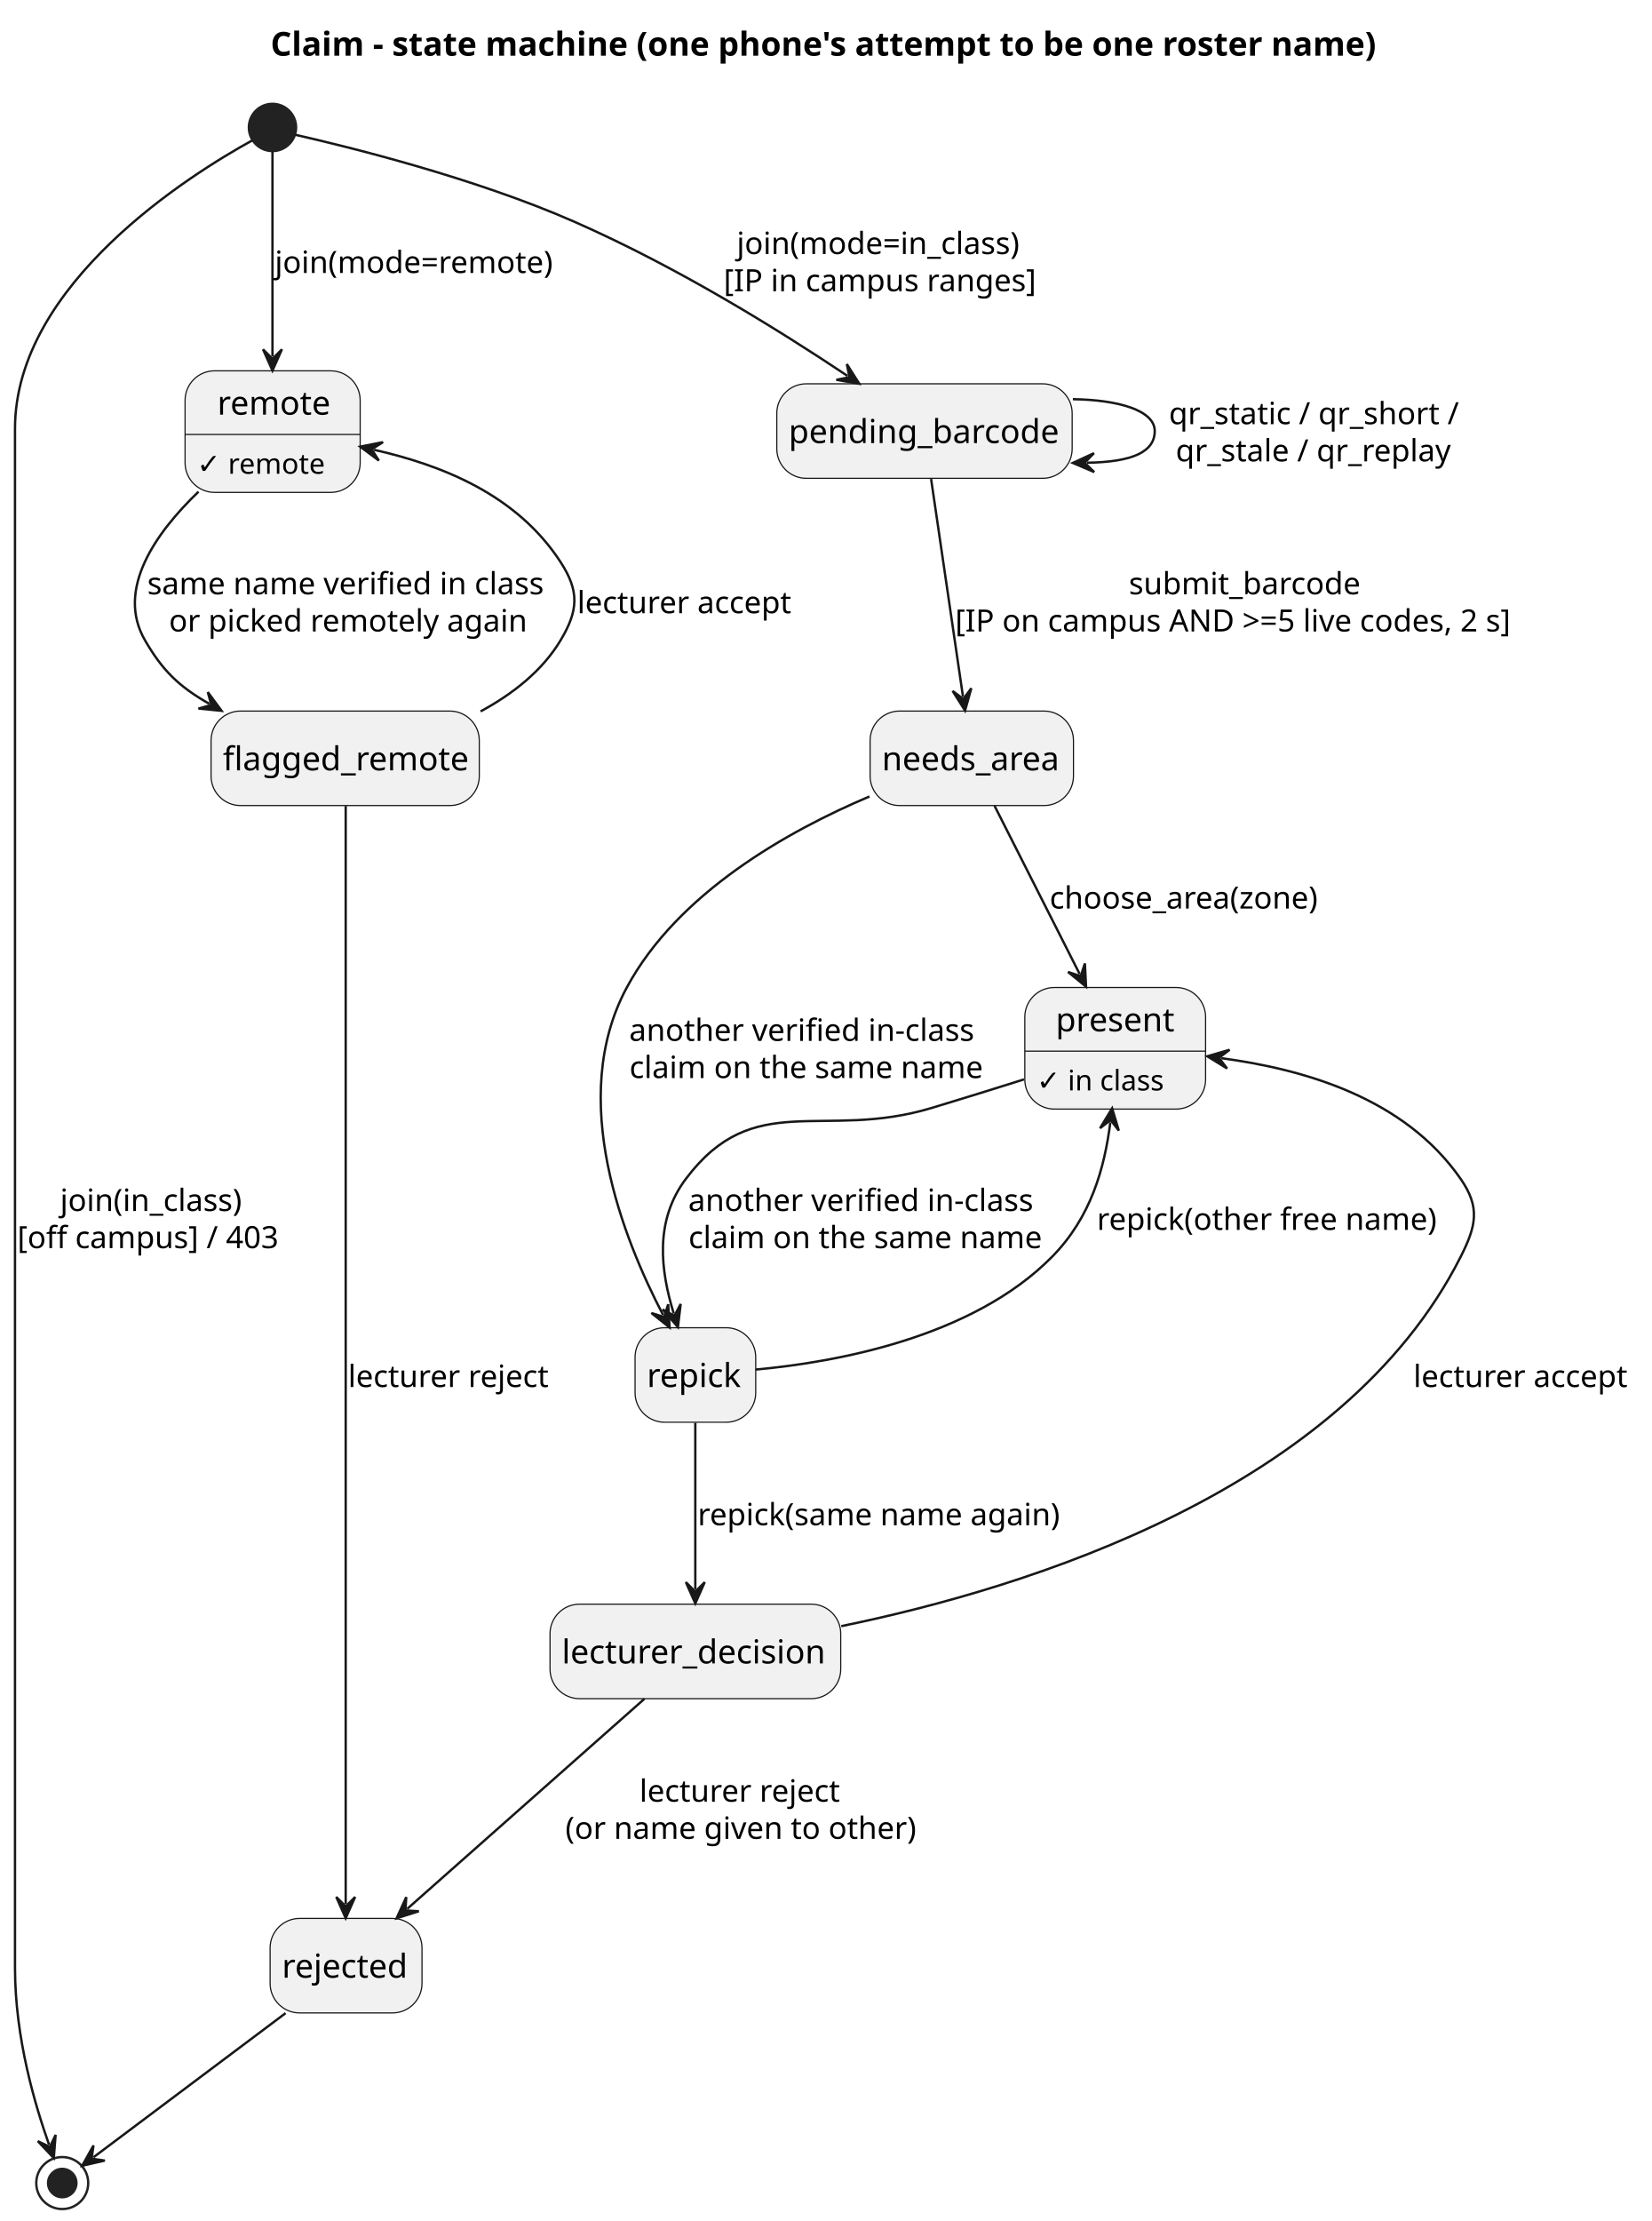
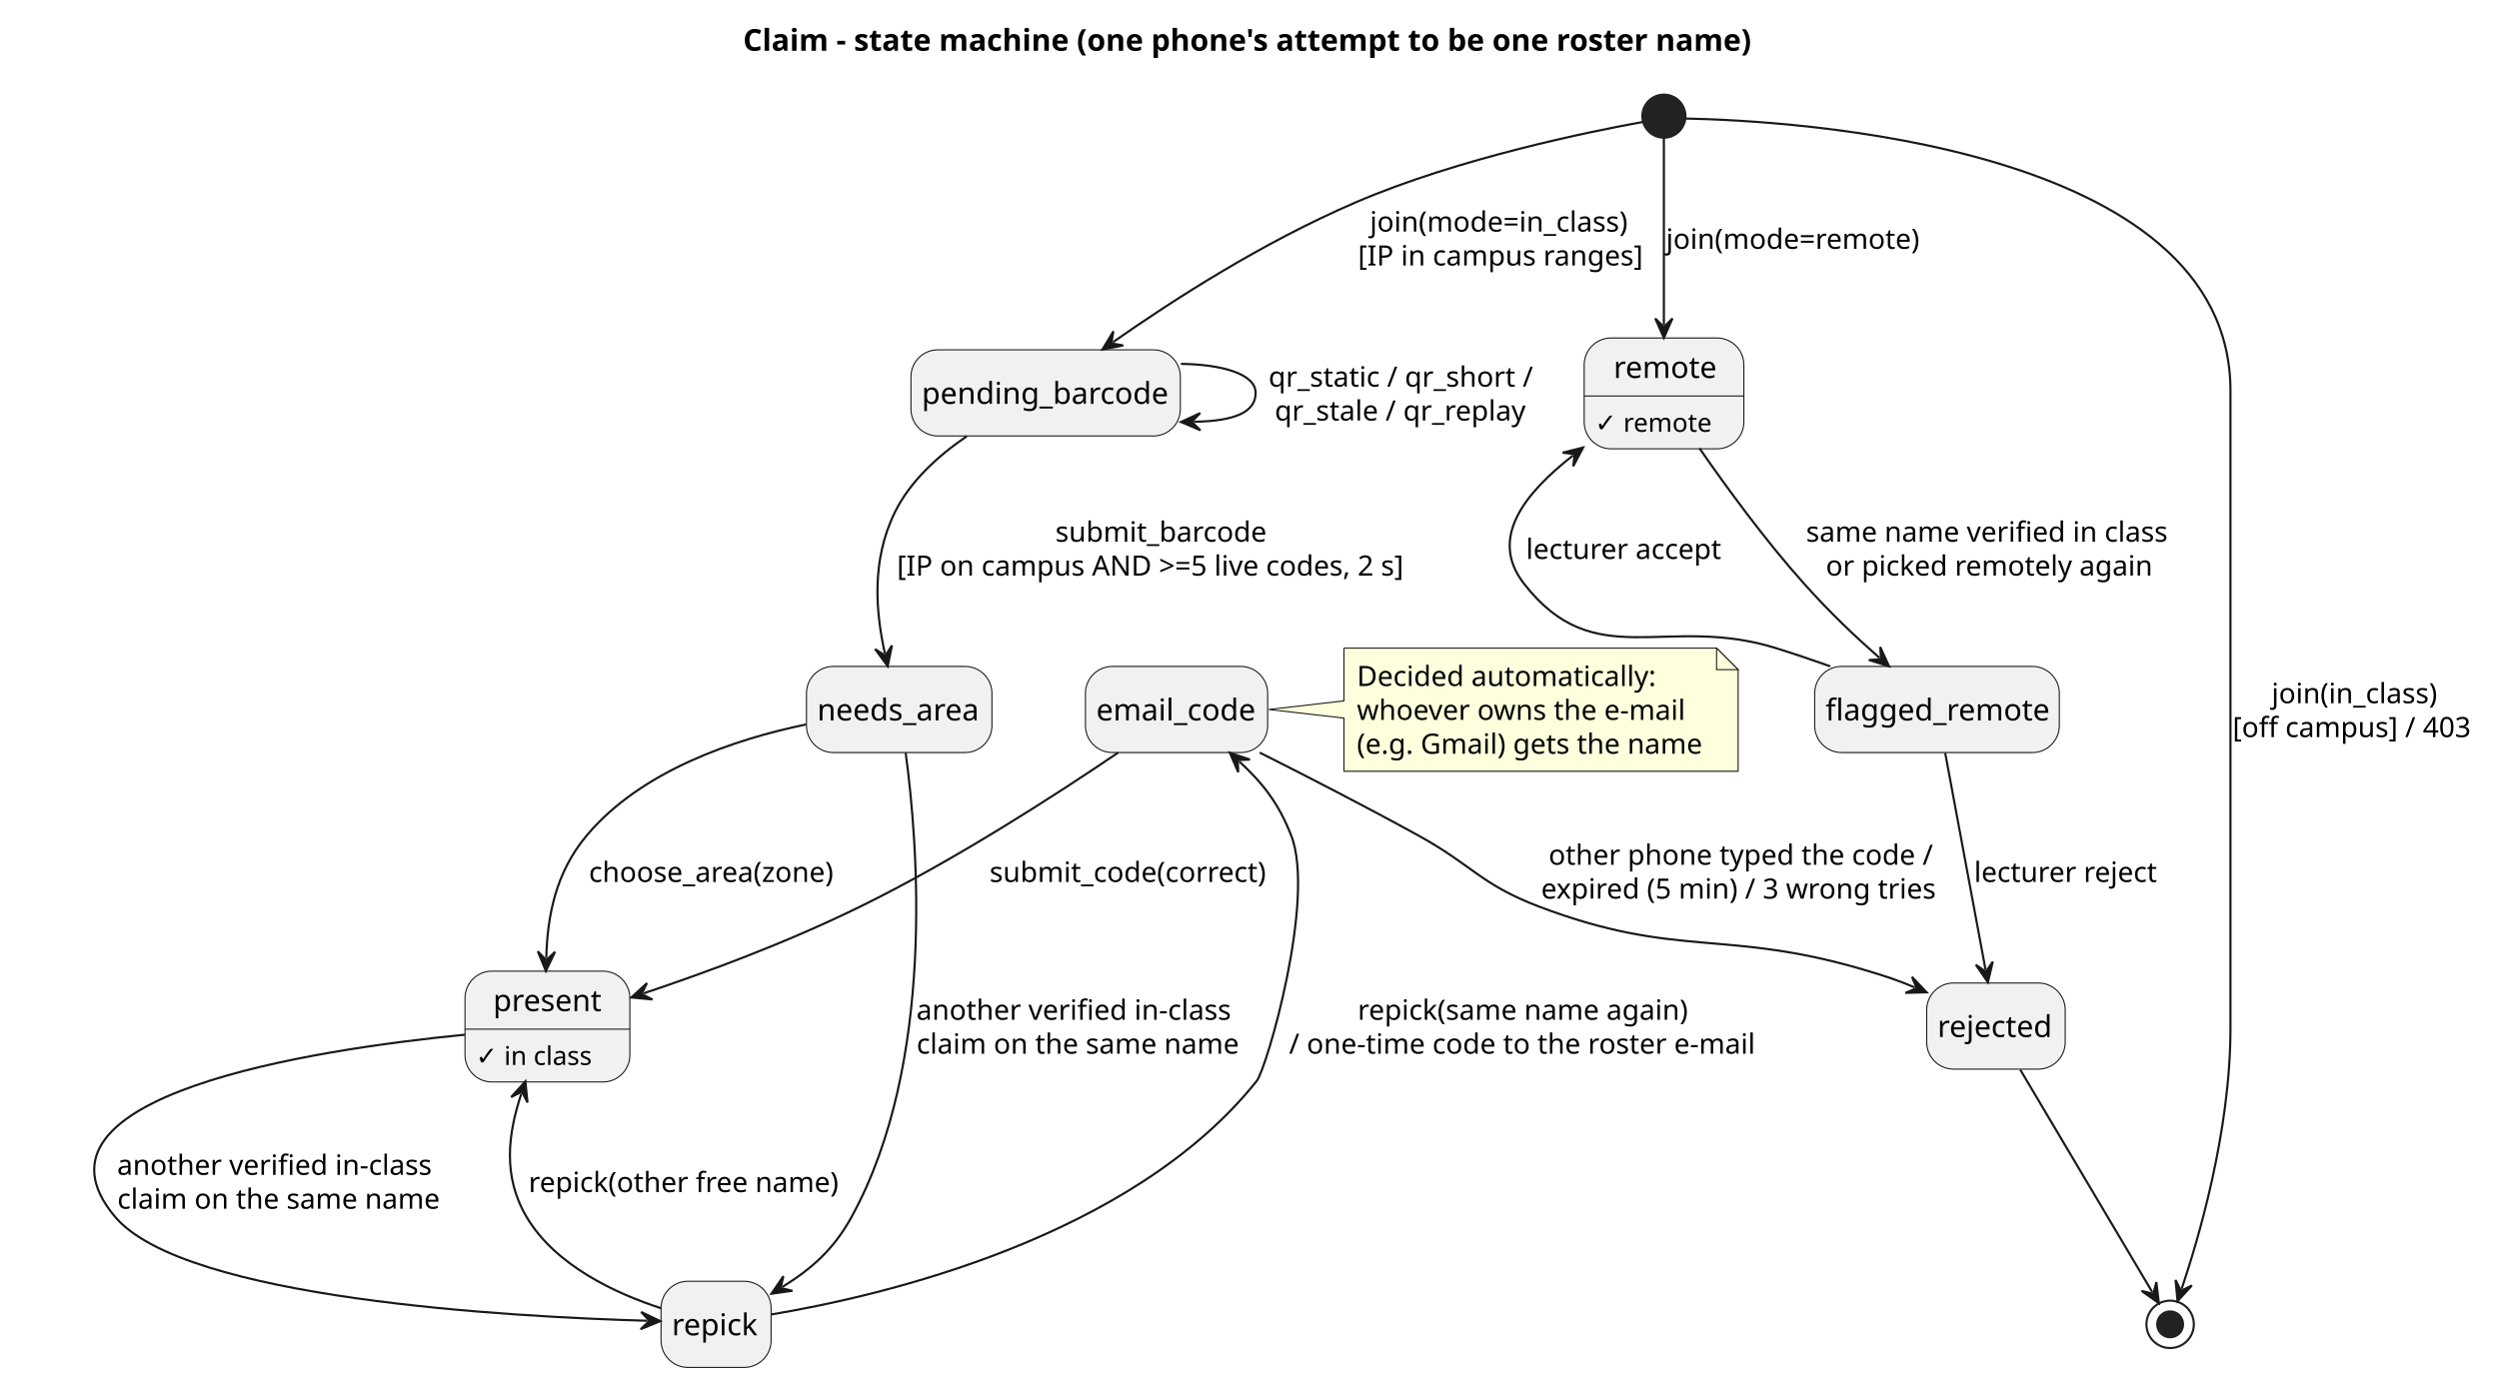
- <svg xmlns="http://www.w3.org/2000/svg" contentStyleType="text/css" height="940px" preserveAspectRatio="none" style="width:699px;height:940px;background:#FFFFFF;" version="1.1" viewBox="0 0 699 940" width="699px" zoomAndPan="magnify">
+ <svg xmlns="http://www.w3.org/2000/svg" contentStyleType="text/css" height="640px" preserveAspectRatio="none" style="width:1160px;height:640px;background:#FFFFFF;" version="1.1" viewBox="0 0 1160 640" width="1160px" zoomAndPan="magnify">
  <defs />
  <g>
-     <text fill="#000000" font-family="sans-serif" font-size="14" font-weight="bold" lengthAdjust="spacing" textLength="456.326" x="114.544" y="23.562">Claim - state machine (one phone's attempt to be one roster name)</text>
-     <ellipse cx="115.35" cy="53.94" fill="#222222" rx="10" ry="10" style="stroke:#222222;stroke-width:1.0;" />
+     <text fill="#000000" font-family="sans-serif" font-size="14" font-weight="bold" lengthAdjust="spacing" textLength="456.326" x="344.915" y="23.562">Claim - state machine (one phone's attempt to be one roster name)</text>
+     <ellipse cx="772.35" cy="53.94" fill="#222222" rx="10" ry="10" style="stroke:#222222;stroke-width:1.0;" />
    <g id="remote">
-       <rect fill="#F1F1F1" height="51.459" rx="12.5" ry="12.5" style="stroke:#181818;stroke-width:0.5;" width="74.129" x="78.35" y="156.94" />
-       <line style="stroke:#181818;stroke-width:0.5;" x1="78.35" x2="152.479" y1="183.879" y2="183.879" />
-       <text fill="#000000" font-family="sans-serif" font-size="14" lengthAdjust="spacing" textLength="46.833" x="91.998" y="175.502">remote</text>
-       <text fill="#000000" font-family="sans-serif" font-size="12" lengthAdjust="spacing" textLength="54.129" x="83.35" y="200.504">✓ remote</text>
+       <rect fill="#F1F1F1" height="51.459" rx="12.5" ry="12.5" style="stroke:#181818;stroke-width:0.5;" width="74.129" x="735.35" y="156.94" />
+       <line style="stroke:#181818;stroke-width:0.5;" x1="735.35" x2="809.479" y1="183.879" y2="183.879" />
+       <text fill="#000000" font-family="sans-serif" font-size="14" lengthAdjust="spacing" textLength="46.833" x="748.998" y="175.502">remote</text>
+       <text fill="#000000" font-family="sans-serif" font-size="12" lengthAdjust="spacing" textLength="54.129" x="740.35" y="200.504">✓ remote</text>
    </g>
-     <rect fill="#F1F1F1" height="40" rx="12.5" ry="12.5" style="stroke:#181818;stroke-width:0.5;" width="125.042" x="328.85" y="162.44" />
-     <text fill="#000000" font-family="sans-serif" font-size="14" lengthAdjust="spacing" textLength="115.042" x="333.85" y="187.532">pending_barcode</text>
-     <ellipse cx="26.35" cy="923.939" fill="none" rx="11" ry="11" style="stroke:#222222;stroke-width:1.0;" />
-     <ellipse cx="26.35" cy="923.939" fill="#222222" rx="6" ry="6" style="stroke:#222222;stroke-width:1.0;" />
-     <rect fill="#F1F1F1" height="40" rx="12.5" ry="12.5" style="stroke:#181818;stroke-width:0.5;" width="86.098" x="368.35" y="300.94" />
-     <text fill="#000000" font-family="sans-serif" font-size="14" lengthAdjust="spacing" textLength="76.098" x="373.35" y="326.032">needs_area</text>
+     <rect fill="#F1F1F1" height="40" rx="12.5" ry="12.5" style="stroke:#181818;stroke-width:0.5;" width="125.042" x="422.85" y="162.44" />
+     <text fill="#000000" font-family="sans-serif" font-size="14" lengthAdjust="spacing" textLength="115.042" x="427.85" y="187.532">pending_barcode</text>
+     <ellipse cx="1007.35" cy="614.939" fill="none" rx="11" ry="11" style="stroke:#222222;stroke-width:1.0;" />
+     <ellipse cx="1007.35" cy="614.939" fill="#222222" rx="6" ry="6" style="stroke:#222222;stroke-width:1.0;" />
+     <rect fill="#F1F1F1" height="40" rx="12.5" ry="12.5" style="stroke:#181818;stroke-width:0.5;" width="86.098" x="374.35" y="309.44" />
+     <text fill="#000000" font-family="sans-serif" font-size="14" lengthAdjust="spacing" textLength="76.098" x="379.35" y="334.532">needs_area</text>
    <g id="present">
-       <rect fill="#F1F1F1" height="51.459" rx="12.5" ry="12.5" style="stroke:#181818;stroke-width:0.5;" width="76.525" x="433.85" y="417.94" />
-       <line style="stroke:#181818;stroke-width:0.5;" x1="433.85" x2="510.376" y1="444.879" y2="444.879" />
-       <text fill="#000000" font-family="sans-serif" font-size="14" lengthAdjust="spacing" textLength="50.408" x="446.909" y="436.502">present</text>
-       <text fill="#000000" font-family="sans-serif" font-size="12" lengthAdjust="spacing" textLength="56.525" x="438.85" y="461.504">✓ in class</text>
+       <rect fill="#F1F1F1" height="51.459" rx="12.5" ry="12.5" style="stroke:#181818;stroke-width:0.5;" width="76.525" x="215.85" y="450.94" />
+       <line style="stroke:#181818;stroke-width:0.5;" x1="215.85" x2="292.375" y1="477.879" y2="477.879" />
+       <text fill="#000000" font-family="sans-serif" font-size="14" lengthAdjust="spacing" textLength="50.408" x="228.909" y="469.502">present</text>
+       <text fill="#000000" font-family="sans-serif" font-size="12" lengthAdjust="spacing" textLength="56.525" x="220.85" y="494.504">✓ in class</text>
    </g>
-     <rect fill="#F1F1F1" height="40" rx="12.5" ry="12.5" style="stroke:#181818;stroke-width:0.5;" width="113.558" x="89.35" y="300.94" />
-     <text fill="#000000" font-family="sans-serif" font-size="14" lengthAdjust="spacing" textLength="103.558" x="94.35" y="326.032">flagged_remote</text>
-     <rect fill="#F1F1F1" height="40" rx="12.5" ry="12.5" style="stroke:#181818;stroke-width:0.5;" width="51.077" x="268.85" y="561.939" />
-     <text fill="#000000" font-family="sans-serif" font-size="14" lengthAdjust="spacing" textLength="41.077" x="273.85" y="587.032">repick</text>
-     <rect fill="#F1F1F1" height="40" rx="12.5" ry="12.5" style="stroke:#181818;stroke-width:0.5;" width="123.066" x="232.85" y="678.939" />
-     <text fill="#000000" font-family="sans-serif" font-size="14" lengthAdjust="spacing" textLength="113.066" x="237.85" y="704.032">lecturer_decision</text>
-     <rect fill="#F1F1F1" height="40" rx="12.5" ry="12.5" style="stroke:#181818;stroke-width:0.5;" width="64.298" x="114.35" y="811.939" />
-     <text fill="#000000" font-family="sans-serif" font-size="14" lengthAdjust="spacing" textLength="54.298" x="119.35" y="837.032">rejected</text>
+     <rect fill="#F1F1F1" height="40" rx="12.5" ry="12.5" style="stroke:#181818;stroke-width:0.5;" width="113.558" x="842.35" y="309.44" />
+     <text fill="#000000" font-family="sans-serif" font-size="14" lengthAdjust="spacing" textLength="103.558" x="847.35" y="334.532">flagged_remote</text>
+     <rect fill="#F1F1F1" height="40" rx="12.5" ry="12.5" style="stroke:#181818;stroke-width:0.5;" width="51.077" x="306.85" y="594.939" />
+     <text fill="#000000" font-family="sans-serif" font-size="14" lengthAdjust="spacing" textLength="41.077" x="311.85" y="620.032">repick</text>
+     <rect fill="#F1F1F1" height="40" rx="12.5" ry="12.5" style="stroke:#181818;stroke-width:0.5;" width="84.58" x="503.85" y="309.44" />
+     <text fill="#000000" font-family="sans-serif" font-size="14" lengthAdjust="spacing" textLength="74.58" x="508.85" y="334.532">email_code</text>
+     <rect fill="#F1F1F1" height="40" rx="12.5" ry="12.5" style="stroke:#181818;stroke-width:0.5;" width="64.298" x="894.35" y="456.44" />
+     <text fill="#000000" font-family="sans-serif" font-size="14" lengthAdjust="spacing" textLength="54.298" x="899.35" y="481.532">rejected</text>
+     <g id="elem_GMN27">
+       <path d="M623.85,300.94 L623.85,325.44 L588.93,329.44 L623.85,333.44 L623.85,358.128 A0,0 0 0 0 623.85,358.128 L806.817,358.128 A0,0 0 0 0 806.817,358.128 L806.817,310.94 L796.817,300.94 L623.85,300.94 A0,0 0 0 0 623.85,300.94 " fill="#FEFFDD" style="stroke:#181818;stroke-width:0.5;" />
+       <path d="M796.817,300.94 L796.817,310.94 L806.817,310.94 L796.817,300.94 " fill="#FEFFDD" style="stroke:#181818;stroke-width:0.5;" />
+       <text fill="#000000" font-family="sans-serif" font-size="13" lengthAdjust="spacing" textLength="139.89" x="629.85" y="318.533">Decided automatically:</text>
+       <text fill="#000000" font-family="sans-serif" font-size="13" lengthAdjust="spacing" textLength="155.486" x="629.85" y="334.263">whoever owns the e-mail</text>
+       <text fill="#000000" font-family="sans-serif" font-size="13" lengthAdjust="spacing" textLength="161.967" x="629.85" y="349.992">(e.g. Gmail) gets the name</text>
+     </g>
    <g id="link_*start*_remote">
-       <path d="M115.35,64.04 C115.35,83.24 115.35,122.48 115.35,150.859 " fill="none" id="*start*-to-remote" style="stroke:#181818;stroke-width:1.0;" />
-       <polygon fill="#181818" points="115.35,156.859,119.35,147.859,115.35,151.859,111.35,147.859,115.35,156.859" style="stroke:#181818;stroke-width:1.0;" />
-       <text fill="#000000" font-family="sans-serif" font-size="13" lengthAdjust="spacing" textLength="118.066" x="116.35" y="115.533">join(mode=remote)</text>
+       <path d="M772.35,64.04 C772.35,83.24 772.35,122.48 772.35,150.859 " fill="none" id="*start*-to-remote" style="stroke:#181818;stroke-width:1.0;" />
+       <polygon fill="#181818" points="772.35,156.859,776.35,147.859,772.35,151.859,768.35,147.859,772.35,156.859" style="stroke:#181818;stroke-width:1.0;" />
+       <text fill="#000000" font-family="sans-serif" font-size="13" lengthAdjust="spacing" textLength="118.066" x="773.35" y="115.533">join(mode=remote)</text>
    </g>
    <g id="link_*start*_pending_barcode">
-       <path d="M124.94,57.029 C146.62,61.94 200.83,75.21 243.35,93.939 C287.47,113.37 329.829,139.78 358.779,159.09 " fill="none" id="*start*-to-pending_barcode" style="stroke:#181818;stroke-width:1.0;" />
-       <polygon fill="#181818" points="363.77,162.419,358.503,154.098,359.611,159.645,354.063,160.753,363.77,162.419" style="stroke:#181818;stroke-width:1.0;" />
-       <text fill="#000000" font-family="sans-serif" font-size="13" lengthAdjust="spacing" textLength="122.935" x="311.876" y="107.533">join(mode=in_class)</text>
-       <text fill="#000000" font-family="sans-serif" font-size="13" lengthAdjust="spacing" textLength="133.986" x="306.35" y="123.263">[IP in campus ranges]</text>
+       <path d="M762.67,56.609 C739.14,60.87 677.34,73.299 629.35,93.939 C585.82,112.659 544.639,139.294 516.649,158.844 " fill="none" id="*start*-to-pending_barcode" style="stroke:#181818;stroke-width:1.0;" />
+       <polygon fill="#181818" points="511.73,162.28,521.399,160.405,515.829,159.416,516.818,153.847,511.73,162.28" style="stroke:#181818;stroke-width:1.0;" />
+       <text fill="#000000" font-family="sans-serif" font-size="13" lengthAdjust="spacing" textLength="122.935" x="635.876" y="107.533">join(mode=in_class)</text>
+       <text fill="#000000" font-family="sans-serif" font-size="13" lengthAdjust="spacing" textLength="133.986" x="630.35" y="123.263">[IP in campus ranges]</text>
    </g>
    <g id="link_*start*_*end*">
-       <path d="M106.8,59.419 C81.1,73.559 6.35,119.98 6.35,181.44 C6.35,181.44 6.35,181.44 6.35,832.939 C6.35,862.87 15.021,891.442 20.771,907.712 " fill="none" id="*start*-to-*end*" style="stroke:#181818;stroke-width:1.0;" />
-       <polygon fill="#181818" points="22.77,913.37,23.543,903.551,21.104,908.655,16,906.217,22.77,913.37" style="stroke:#181818;stroke-width:1.0;" />
-       <text fill="#000000" font-family="sans-serif" font-size="13" lengthAdjust="spacing" textLength="79.612" x="25.448" y="512.533">join(in_class)</text>
-       <text fill="#000000" font-family="sans-serif" font-size="13" lengthAdjust="spacing" textLength="115.807" x="7.35" y="528.263">[off campus] / 403</text>
+       <path d="M782.34,55.029 C830.38,56.01 1035.35,66.93 1035.35,181.44 C1035.35,181.44 1035.35,181.44 1035.35,477.44 C1035.35,525.819 1020.171,576.232 1012.701,598.462 " fill="none" id="*start*-to-*end*" style="stroke:#181818;stroke-width:1.0;" />
+       <polygon fill="#181818" points="1010.79,604.149,1017.448,596.892,1012.383,599.41,1009.865,594.344,1010.79,604.149" style="stroke:#181818;stroke-width:1.0;" />
+       <text fill="#000000" font-family="sans-serif" font-size="13" lengthAdjust="spacing" textLength="79.612" x="1054.447" y="326.533">join(in_class)</text>
+       <text fill="#000000" font-family="sans-serif" font-size="13" lengthAdjust="spacing" textLength="115.807" x="1036.35" y="342.263">[off campus] / 403</text>
    </g>
    <g id="link_pending_barcode_needs_area">
-       <path d="M394.17,202.709 C397.98,228.72 403.871,268.873 407.671,294.833 " fill="none" id="pending_barcode-to-needs_area" style="stroke:#181818;stroke-width:1.0;" />
-       <polygon fill="#181818" points="408.54,300.769,411.195,291.285,407.816,295.822,403.279,292.444,408.54,300.769" style="stroke:#181818;stroke-width:1.0;" />
-       <text fill="#000000" font-family="sans-serif" font-size="13" lengthAdjust="spacing" textLength="98.141" x="477.888" y="251.533">submit_barcode</text>
-       <text fill="#000000" font-family="sans-serif" font-size="13" lengthAdjust="spacing" textLength="245.216" x="404.35" y="267.263">[IP on campus AND &gt;=5 live codes, 2 s]</text>
+       <path d="M448.8,202.54 C435.76,211.41 422.52,223.269 415.35,237.94 C404.31,260.529 406.559,284.37 410.769,303.48 " fill="none" id="pending_barcode-to-needs_area" style="stroke:#181818;stroke-width:1.0;" />
+       <polygon fill="#181818" points="412.06,309.339,414.03,299.69,410.984,304.457,406.217,301.411,412.06,309.339" style="stroke:#181818;stroke-width:1.0;" />
+       <text fill="#000000" font-family="sans-serif" font-size="13" lengthAdjust="spacing" textLength="98.141" x="489.888" y="251.533">submit_barcode</text>
+       <text fill="#000000" font-family="sans-serif" font-size="13" lengthAdjust="spacing" textLength="245.216" x="416.35" y="267.263">[IP on campus AND &gt;=5 live codes, 2 s]</text>
    </g>
    <g id="link_pending_barcode_pending_barcode">
-       <path d="M454.18,168.95 C473.6,169.23 488.85,173.72 488.85,182.44 C488.85,191.16 479.6,195.563 460.18,195.843 " fill="none" id="pending_barcode-to-pending_barcode" style="stroke:#181818;stroke-width:1.0;" />
-       <polygon fill="#181818" points="454.18,195.929,463.237,199.799,459.18,195.857,463.122,191.8,454.18,195.929" style="stroke:#181818;stroke-width:1.0;" />
-       <text fill="#000000" font-family="sans-serif" font-size="13" lengthAdjust="spacing" textLength="122.637" x="494.85" y="179.533">qr_static / qr_short /</text>
-       <text fill="#000000" font-family="sans-serif" font-size="13" lengthAdjust="spacing" textLength="116.892" x="497.723" y="195.263">qr_stale / qr_replay</text>
+       <path d="M548.18,168.95 C567.6,169.23 582.85,173.72 582.85,182.44 C582.85,191.16 573.599,195.563 554.179,195.843 " fill="none" id="pending_barcode-to-pending_barcode" style="stroke:#181818;stroke-width:1.0;" />
+       <polygon fill="#181818" points="548.18,195.929,557.237,199.799,553.179,195.857,557.121,191.8,548.18,195.929" style="stroke:#181818;stroke-width:1.0;" />
+       <text fill="#000000" font-family="sans-serif" font-size="13" lengthAdjust="spacing" textLength="122.637" x="588.85" y="179.533">qr_static / qr_short /</text>
+       <text fill="#000000" font-family="sans-serif" font-size="13" lengthAdjust="spacing" textLength="116.892" x="591.722" y="195.263">qr_stale / qr_replay</text>
    </g>
    <g id="link_needs_area_present">
-       <path d="M421.02,341.029 C431.5,361.74 445.561,389.516 457.061,412.236 " fill="none" id="needs_area-to-present" style="stroke:#181818;stroke-width:1.0;" />
-       <polygon fill="#181818" points="459.77,417.589,459.275,407.753,457.512,413.128,452.137,411.366,459.77,417.589" style="stroke:#181818;stroke-width:1.0;" />
-       <text fill="#000000" font-family="sans-serif" font-size="13" lengthAdjust="spacing" textLength="117.863" x="444.35" y="384.533">choose_area(zone)</text>
+       <path d="M374.12,336.389 C341.35,343.209 297.77,357.649 272.35,387.94 C257.7,405.409 254.112,425.662 253.562,444.862 " fill="none" id="needs_area-to-present" style="stroke:#181818;stroke-width:1.0;" />
+       <polygon fill="#181818" points="253.39,450.86,257.646,441.978,253.533,445.861,249.649,441.749,253.39,450.86" style="stroke:#181818;stroke-width:1.0;" />
+       <text fill="#000000" font-family="sans-serif" font-size="13" lengthAdjust="spacing" textLength="117.863" x="273.35" y="409.533">choose_area(zone)</text>
    </g>
    <g id="link_remote_flagged_remote">
-       <path d="M84.04,208.1 C65.92,225.51 48.94,249.459 61.35,270.94 C68.76,283.769 75.744,290.574 88.604,297.884 " fill="none" id="remote-to-flagged_remote" style="stroke:#181818;stroke-width:1.0;" />
-       <polygon fill="#181818" points="93.82,300.849,87.973,292.924,89.474,298.379,84.019,299.879,93.82,300.849" style="stroke:#181818;stroke-width:1.0;" />
-       <text fill="#000000" font-family="sans-serif" font-size="13" lengthAdjust="spacing" textLength="170.555" x="62.35" y="251.533">same name verified in class</text>
-       <text fill="#000000" font-family="sans-serif" font-size="13" lengthAdjust="spacing" textLength="152.21" x="71.523" y="267.263">or picked remotely again</text>
+       <path d="M788.87,208.139 C801.38,226.2 819.41,250.929 837.35,270.94 C849.6,284.599 860.17,294.66 872.39,305.44 " fill="none" id="remote-to-flagged_remote" style="stroke:#181818;stroke-width:1.0;" />
+       <polygon fill="#181818" points="876.89,309.409,872.787,300.456,873.14,306.102,867.495,306.455,876.89,309.409" style="stroke:#181818;stroke-width:1.0;" />
+       <text fill="#000000" font-family="sans-serif" font-size="13" lengthAdjust="spacing" textLength="170.555" x="838.35" y="251.533">same name verified in class</text>
+       <text fill="#000000" font-family="sans-serif" font-size="13" lengthAdjust="spacing" textLength="152.21" x="847.522" y="267.263">or picked remotely again</text>
    </g>
    <g id="link_flagged_remote_remote">
-       <path d="M203.45,301.089 C216.87,293.829 229.53,284.029 237.35,270.94 C244.87,258.349 245.33,250.25 237.35,237.94 C218.73,209.23 186.922,196.834 158.342,190.364 " fill="none" id="flagged_remote-to-remote" style="stroke:#181818;stroke-width:1.0;" />
-       <polygon fill="#181818" points="152.49,189.04,160.385,194.928,157.367,190.143,162.151,187.125,152.49,189.04" style="stroke:#181818;stroke-width:1.0;" />
-       <text fill="#000000" font-family="sans-serif" font-size="13" lengthAdjust="spacing" textLength="93.063" x="244.35" y="259.533">lecturer accept</text>
+       <path d="M849.57,309.389 C841.2,306.42 832.56,303.49 824.35,300.94 C773.09,285.01 740.26,313.349 707.35,270.94 C691,249.859 707.661,229.165 730.161,211.495 " fill="none" id="flagged_remote-to-remote" style="stroke:#181818;stroke-width:1.0;" />
+       <polygon fill="#181818" points="734.88,207.79,725.331,210.202,730.948,210.878,730.272,216.494,734.88,207.79" style="stroke:#181818;stroke-width:1.0;" />
+       <text fill="#000000" font-family="sans-serif" font-size="13" lengthAdjust="spacing" textLength="93.063" x="708.35" y="259.533">lecturer accept</text>
    </g>
    <g id="link_needs_area_repick">
-       <path d="M368.09,337.089 C333.36,351.81 286.95,377.889 265.35,417.94 C239.91,465.12 264.16,524.747 280.7,556.527 " fill="none" id="needs_area-to-repick" style="stroke:#181818;stroke-width:1.0;" />
-       <polygon fill="#181818" points="283.47,561.85,282.863,552.019,281.162,557.414,275.767,555.713,283.47,561.85" style="stroke:#181818;stroke-width:1.0;" />
-       <text fill="#000000" font-family="sans-serif" font-size="13" lengthAdjust="spacing" textLength="149.335" x="266.35" y="440.533">another verified in-class</text>
-       <text fill="#000000" font-family="sans-serif" font-size="13" lengthAdjust="spacing" textLength="149.106" x="266.465" y="456.263">claim on the same name</text>
+       <path d="M420.39,349.529 C426.07,391.469 434.48,493.589 395.35,564.939 C386.96,580.25 376.659,589.197 363.199,597.547 " fill="none" id="needs_area-to-repick" style="stroke:#181818;stroke-width:1.0;" />
+       <polygon fill="#181818" points="358.1,600.71,367.856,599.364,362.349,598.074,363.639,592.566,358.1,600.71" style="stroke:#181818;stroke-width:1.0;" />
+       <text fill="#000000" font-family="sans-serif" font-size="13" lengthAdjust="spacing" textLength="149.335" x="425.35" y="473.533">another verified in-class</text>
+       <text fill="#000000" font-family="sans-serif" font-size="13" lengthAdjust="spacing" textLength="149.106" x="425.464" y="489.263">claim on the same name</text>
    </g>
    <g id="link_present_repick">
-       <path d="M433.52,456.829 C421.04,460.769 407.13,465.089 394.35,468.94 C348.29,482.82 319.27,460.5 290.35,498.94 C276.9,516.819 279.693,537.873 285.223,555.923 " fill="none" id="present-to-repick" style="stroke:#181818;stroke-width:1.0;" />
-       <polygon fill="#181818" points="286.98,561.659,288.168,551.883,285.516,556.879,280.519,554.226,286.98,561.659" style="stroke:#181818;stroke-width:1.0;" />
-       <text fill="#000000" font-family="sans-serif" font-size="13" lengthAdjust="spacing" textLength="149.335" x="291.35" y="512.533">another verified in-class</text>
-       <text fill="#000000" font-family="sans-serif" font-size="13" lengthAdjust="spacing" textLength="149.106" x="291.465" y="528.263">claim on the same name</text>
+       <path d="M215.79,480.45 C145.07,487.409 6,508.539 53.35,564.939 C85.61,603.36 237.632,611.489 300.492,613.279 " fill="none" id="present-to-repick" style="stroke:#181818;stroke-width:1.0;" />
+       <polygon fill="#181818" points="306.49,613.449,297.608,609.195,301.492,613.307,297.38,617.192,306.49,613.449" style="stroke:#181818;stroke-width:1.0;" />
+       <text fill="#000000" font-family="sans-serif" font-size="13" lengthAdjust="spacing" textLength="149.335" x="54.35" y="545.533">another verified in-class</text>
+       <text fill="#000000" font-family="sans-serif" font-size="13" lengthAdjust="spacing" textLength="149.106" x="54.464" y="561.263">claim on the same name</text>
    </g>
    <g id="link_repick_present">
-       <path d="M319.97,579.639 C353.36,576.58 411.49,566.289 445.35,531.939 C461.87,515.179 467.547,494.511 470.047,475.021 " fill="none" id="repick-to-present" style="stroke:#181818;stroke-width:1.0;" />
-       <polygon fill="#181818" points="470.81,469.07,465.698,477.487,470.174,474.029,473.633,478.505,470.81,469.07" style="stroke:#181818;stroke-width:1.0;" />
-       <text fill="#000000" font-family="sans-serif" font-size="13" lengthAdjust="spacing" textLength="145.958" x="464.35" y="520.533">repick(other free name)</text>
+       <path d="M306.84,607.46 C285.95,600.659 257.73,587.699 244.35,564.939 C233.2,545.96 235.877,526.346 241.997,507.827 " fill="none" id="repick-to-present" style="stroke:#181818;stroke-width:1.0;" />
+       <polygon fill="#181818" points="243.88,502.13,237.258,509.42,242.311,506.877,244.854,511.93,243.88,502.13" style="stroke:#181818;stroke-width:1.0;" />
+       <text fill="#000000" font-family="sans-serif" font-size="13" lengthAdjust="spacing" textLength="145.958" x="245.35" y="553.533">repick(other free name)</text>
    </g>
-     <g id="link_repick_lecturer_decision">
-       <path d="M294.35,602.189 C294.35,623.419 294.35,651.38 294.35,672.63 " fill="none" id="repick-to-lecturer_decision" style="stroke:#181818;stroke-width:1.0;" />
-       <polygon fill="#181818" points="294.35,678.63,298.35,669.63,294.35,673.63,290.35,669.63,294.35,678.63" style="stroke:#181818;stroke-width:1.0;" />
-       <text fill="#000000" font-family="sans-serif" font-size="13" lengthAdjust="spacing" textLength="155.416" x="295.35" y="645.533">repick(same name again)</text>
+     <g id="link_repick_email_code">
+       <path d="M358.04,610.35 C409.48,601.74 525.2,574.88 583.35,501.94 C587.97,496.149 610.86,417.399 599.35,387.94 C593.53,373.019 586.218,363.709 575.279,353.61 " fill="none" id="repick-to-email_code" style="stroke:#181818;stroke-width:1.0;" />
+       <polygon fill="#181818" points="570.87,349.539,574.769,358.584,574.544,352.931,580.196,352.705,570.87,349.539" style="stroke:#181818;stroke-width:1.0;" />
+       <text fill="#000000" font-family="sans-serif" font-size="13" lengthAdjust="spacing" textLength="155.416" x="630.228" y="473.533">repick(same name again)</text>
+       <text fill="#000000" font-family="sans-serif" font-size="13" lengthAdjust="spacing" textLength="219.172" x="598.35" y="489.263">/ one-time code to the roster e-mail</text>
+     </g>
+     <g id="link_email_code_present">
+       <path d="M519.08,349.44 C490.24,369.01 442.95,399.57 399.35,420.94 C364.46,438.039 328.449,451.292 298.739,461.252 " fill="none" id="email_code-to-present" style="stroke:#181818;stroke-width:1.0;" />
+       <polygon fill="#181818" points="293.05,463.159,302.855,464.091,297.791,461.57,300.312,456.506,293.05,463.159" style="stroke:#181818;stroke-width:1.0;" />
+       <text fill="#000000" font-family="sans-serif" font-size="13" lengthAdjust="spacing" textLength="131.739" x="459.35" y="409.533">submit_code(correct)</text>
+     </g>
+     <g id="link_email_code_rejected">
+       <path d="M584.74,349.459 C606.5,360.409 634.13,374.599 658.35,387.94 C683.66,401.88 687.35,410.68 714.35,420.94 C779.13,445.55 801.02,430.889 867.35,450.94 C876.27,453.639 880.146,454.906 888.776,458.476 " fill="none" id="email_code-to-rejected" style="stroke:#181818;stroke-width:1.0;" />
+       <polygon fill="#181818" points="894.32,460.769,887.533,453.633,889.7,458.858,884.475,461.025,894.32,460.769" style="stroke:#181818;stroke-width:1.0;" />
+       <text fill="#000000" font-family="sans-serif" font-size="13" lengthAdjust="spacing" textLength="179.213" x="718.838" y="401.533">other phone typed the code /</text>
+       <text fill="#000000" font-family="sans-serif" font-size="13" lengthAdjust="spacing" textLength="186.19" x="715.35" y="417.263">expired (5 min) / 3 wrong tries</text>
    </g>
    <g id="link_flagged_remote_rejected">
-       <path d="M146.35,341.139 C146.35,364.92 146.35,406.67 146.35,442.44 C146.35,442.44 146.35,442.44 146.35,699.939 C146.35,739.74 146.35,780.34 146.35,805.85 " fill="none" id="flagged_remote-to-rejected" style="stroke:#181818;stroke-width:1.0;" />
-       <polygon fill="#181818" points="146.35,811.85,150.35,802.85,146.35,806.85,142.35,802.85,146.35,811.85" style="stroke:#181818;stroke-width:1.0;" />
-       <text fill="#000000" font-family="sans-serif" font-size="13" lengthAdjust="spacing" textLength="85.998" x="147.35" y="587.033">lecturer reject</text>
-     </g>
-     <g id="link_lecturer_decision_present">
-       <path d="M356.14,688.24 C435.36,671.97 568.44,630.639 618.35,531.939 C624.97,518.85 626.71,510.99 618.35,498.94 C594.36,464.38 551.597,452.498 517.037,447.858 " fill="none" id="lecturer_decision-to-present" style="stroke:#181818;stroke-width:1.0;" />
-       <polygon fill="#181818" points="511.09,447.06,519.478,452.221,516.046,447.725,520.543,444.293,511.09,447.06" style="stroke:#181818;stroke-width:1.0;" />
-       <text fill="#000000" font-family="sans-serif" font-size="13" lengthAdjust="spacing" textLength="93.063" x="598.35" y="587.033">lecturer accept</text>
-     </g>
-     <g id="link_lecturer_decision_rejected">
-       <path d="M272.83,718.99 C244.77,743.83 200.463,783.042 172.393,807.892 " fill="none" id="lecturer_decision-to-rejected" style="stroke:#181818;stroke-width:1.0;" />
-       <polygon fill="#181818" points="167.9,811.87,177.291,808.899,171.644,808.555,171.988,802.909,167.9,811.87" style="stroke:#181818;stroke-width:1.0;" />
-       <text fill="#000000" font-family="sans-serif" font-size="13" lengthAdjust="spacing" textLength="85.998" x="270.695" y="762.533">lecturer reject</text>
-       <text fill="#000000" font-family="sans-serif" font-size="13" lengthAdjust="spacing" textLength="148.688" x="239.35" y="778.263">(or name given to other)</text>
+       <path d="M902.94,349.69 C908.1,377.43 916.482,422.431 921.652,450.211 " fill="none" id="flagged_remote-to-rejected" style="stroke:#181818;stroke-width:1.0;" />
+       <polygon fill="#181818" points="922.75,456.11,925.036,446.529,921.835,451.194,917.171,447.993,922.75,456.11" style="stroke:#181818;stroke-width:1.0;" />
+       <text fill="#000000" font-family="sans-serif" font-size="13" lengthAdjust="spacing" textLength="85.998" x="916.35" y="409.533">lecturer reject</text>
    </g>
    <g id="link_rejected_*end*">
-       <path d="M120.9,852.029 C93.79,872.36 57.22,899.789 39.58,913.019 " fill="none" id="rejected-to-*end*" style="stroke:#181818;stroke-width:1.0;" />
-       <polygon fill="#181818" points="34.78,916.62,44.38,914.419,38.78,913.62,39.58,908.019,34.78,916.62" style="stroke:#181818;stroke-width:1.0;" />
+       <path d="M937.79,496.709 C955.58,526.689 986.129,578.169 999.049,599.949 " fill="none" id="rejected-to-*end*" style="stroke:#181818;stroke-width:1.0;" />
+       <polygon fill="#181818" points="1002.11,605.11,1000.958,595.328,999.559,600.809,994.078,599.41,1002.11,605.11" style="stroke:#181818;stroke-width:1.0;" />
    </g>
  </g>
</svg>
